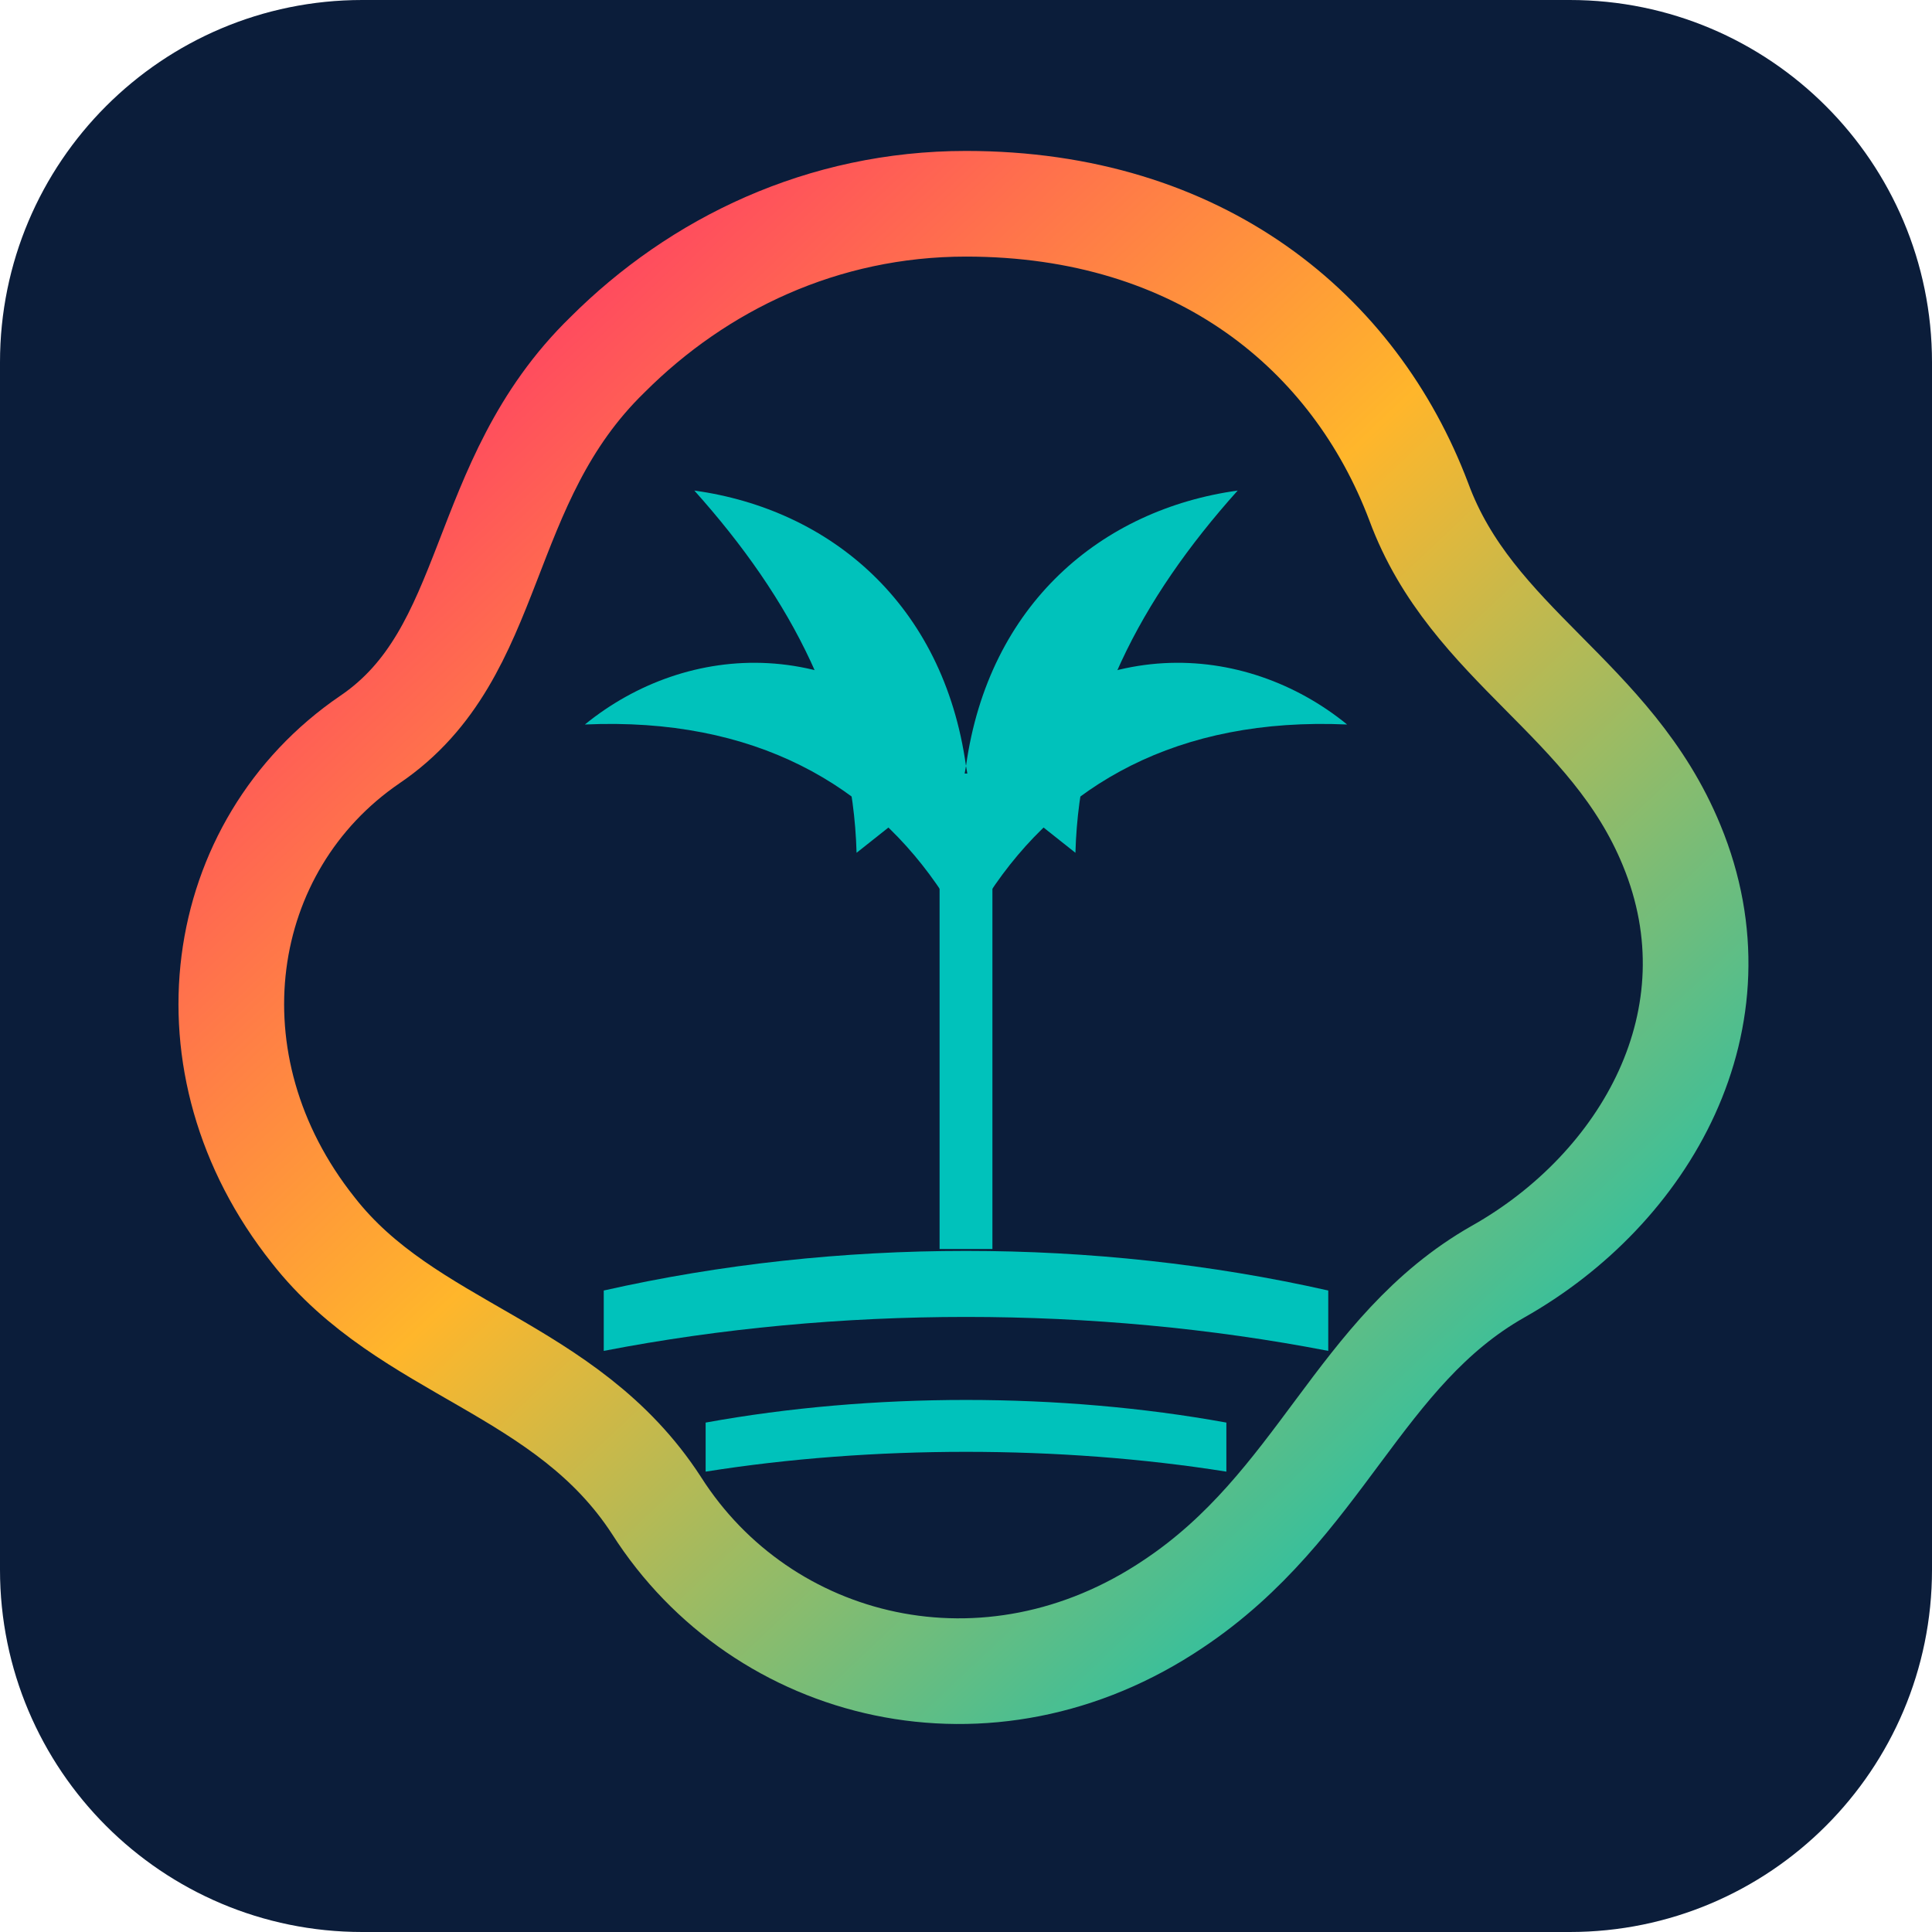
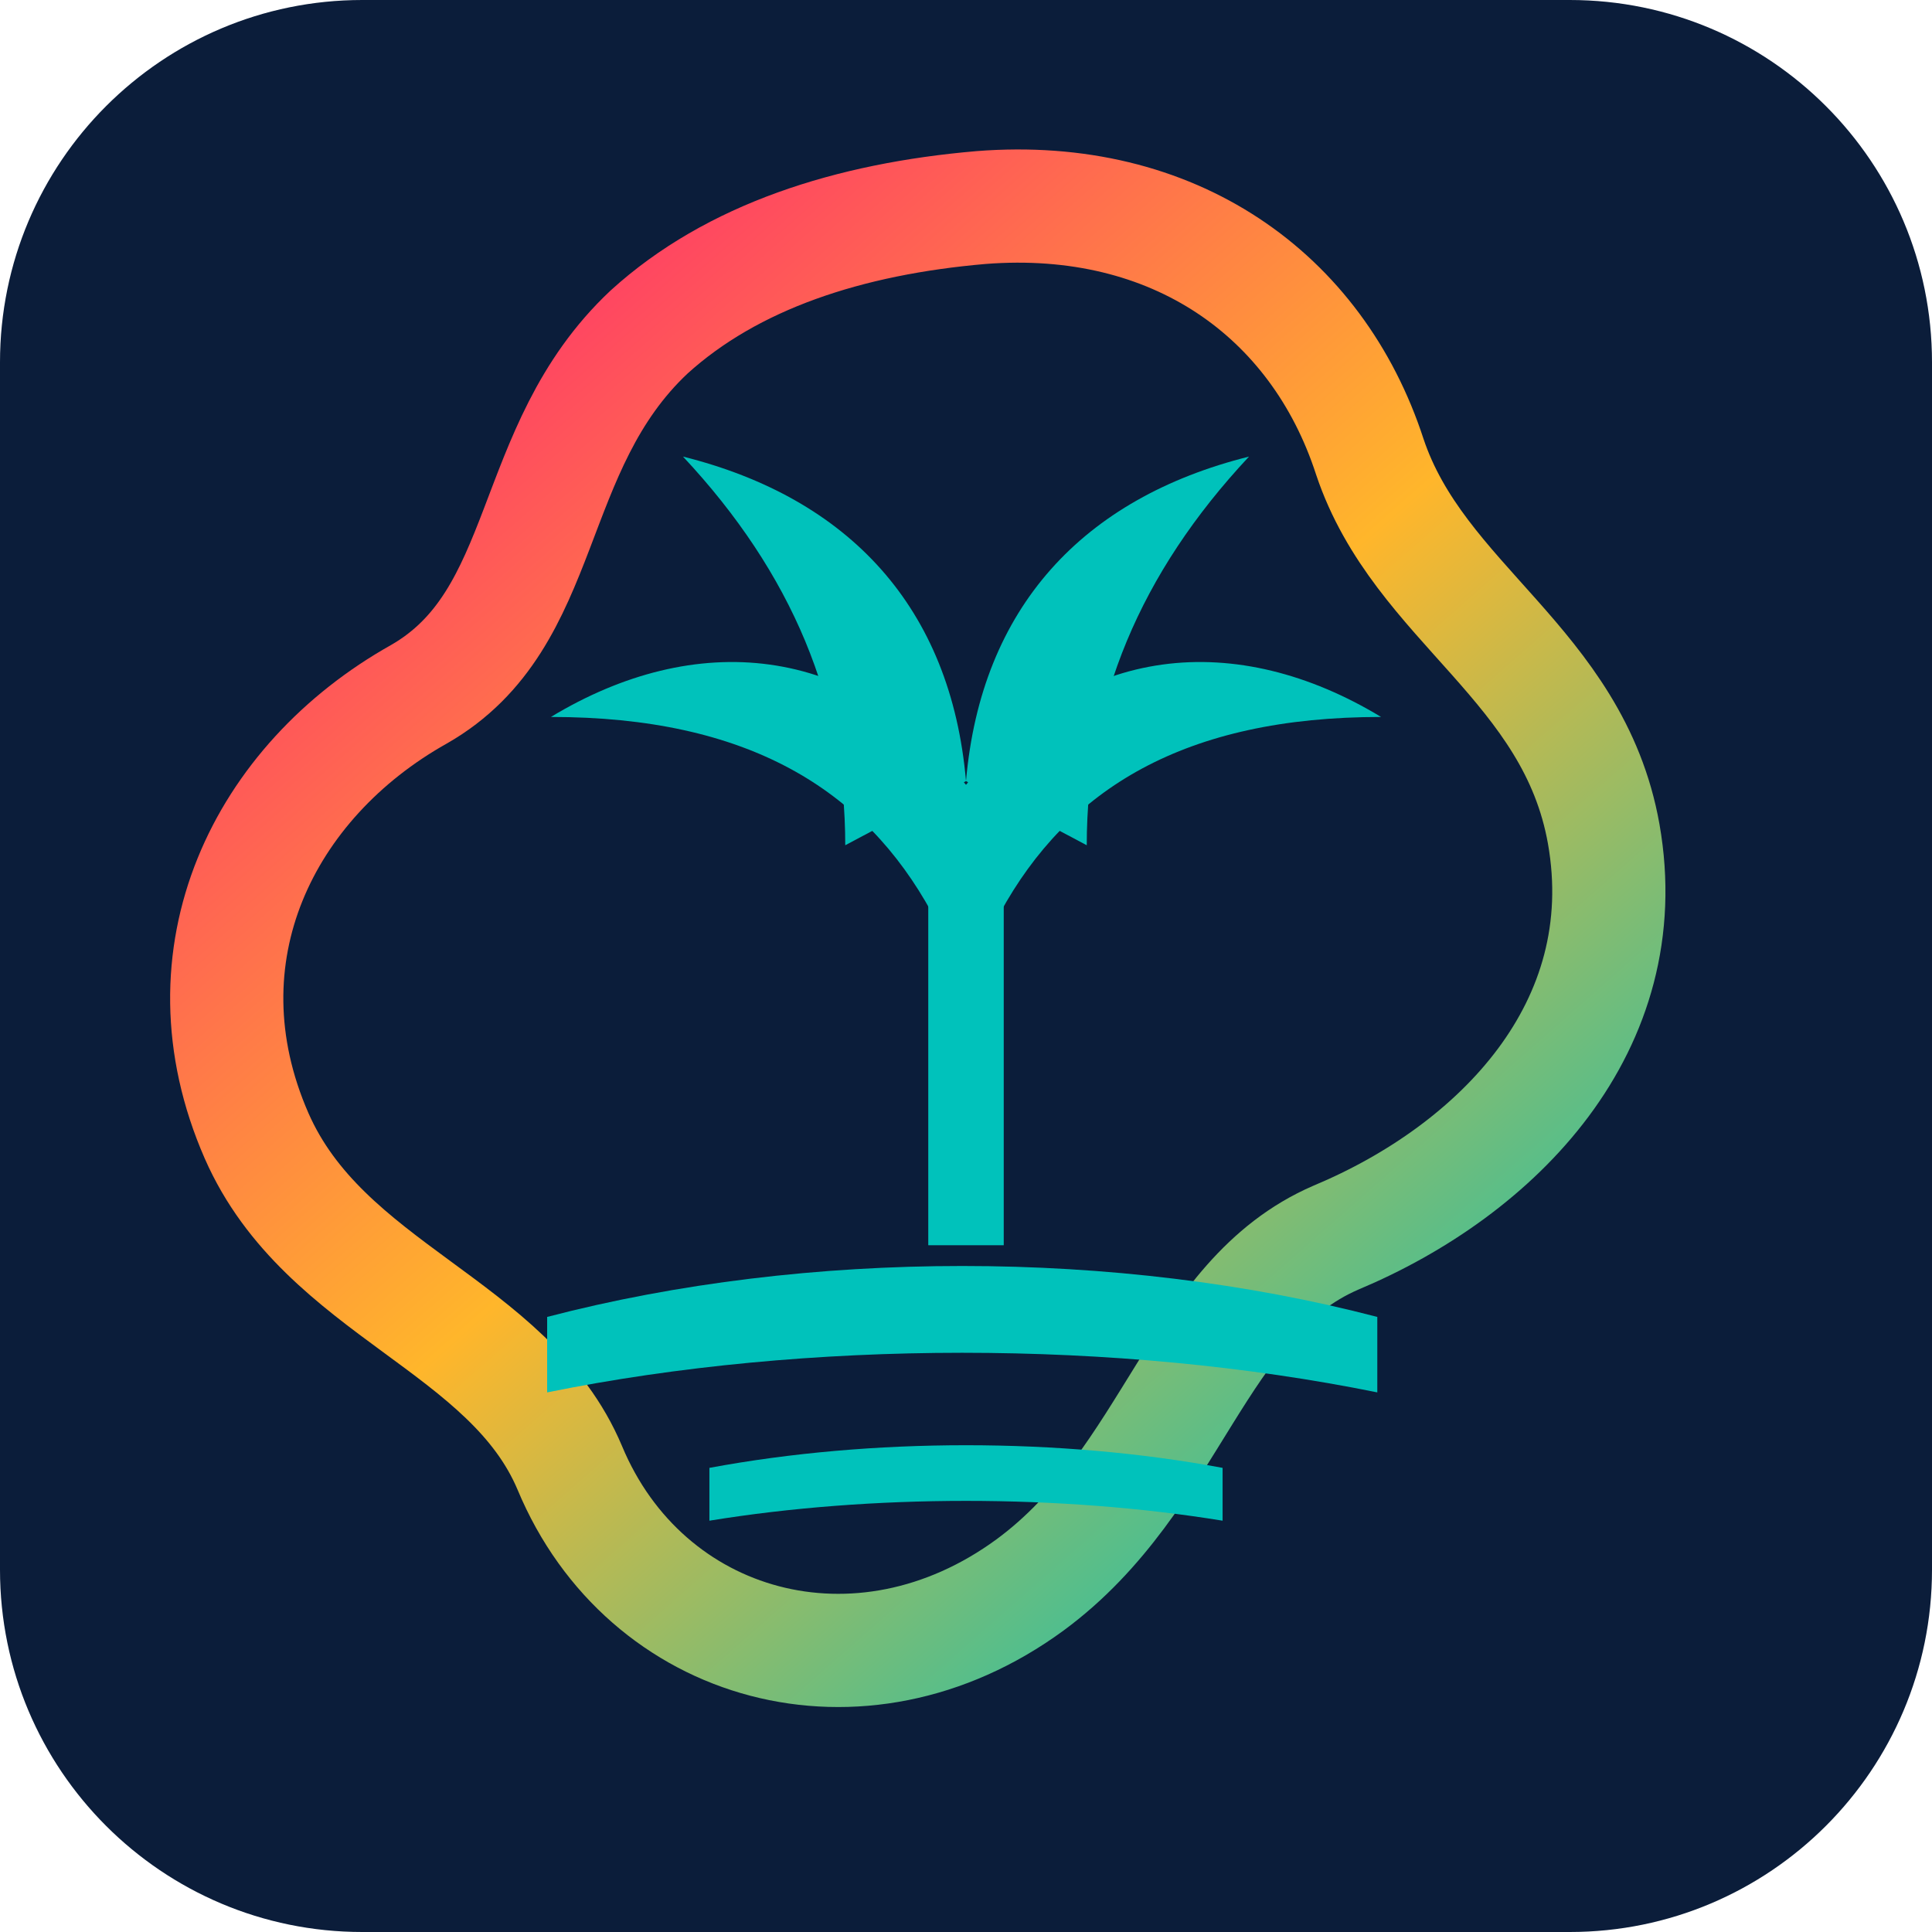
<svg xmlns="http://www.w3.org/2000/svg" width="512" height="512" viewBox="0 0 512 512" fill="none">
  <rect width="512" height="512" rx="96" fill="#0B1D3A" />
  <defs>
-     <linearGradient id="daquiiGradient" x1="90" y1="75" x2="420" y2="425" gradientUnits="userSpaceOnUse">
+     <linearGradient id="dqGradient" x1="94" y1="82" x2="400" y2="430" gradientUnits="userSpaceOnUse">
      <stop offset="0" stop-color="#FF2D6D" />
-       <stop offset="0.45" stop-color="#FFB62B" />
+       <stop offset="0.48" stop-color="#FFB62B" />
      <stop offset="1" stop-color="#00C2BB" />
    </linearGradient>
  </defs>
-   <path d="M256 54C318 54 359 88 376 133C390 171 427 185 443 224C462 270 436 315 397 337C360 358 350 399 311 425C262 458 202 443 174 399C150 362 108 358 83 326C48 282 57 224 98 196C132 173 126 128 161 94C185 70 218 54 256 54Z" stroke="url(#daquiiGradient)" stroke-width="28" stroke-linecap="round" stroke-linejoin="round" />
+   <path d="M260 55C311 51 349 78 363 121C376 160 417 176 425 221C434 272 397 310 354 328C317 344 311 392 273 420C228 453 171 437 151 389C135 351 86 342 68 301C47 253 70 207 111 184C146 164 139 119 172 88C194 68 225 58 260 55Z" stroke="url(#dqGradient)" stroke-width="30" stroke-linecap="round" stroke-linejoin="round" />
  <g fill="#00C2BB">
-     <path d="M249 205h14v126h-14z" />
-     <path d="M256 203c-32-36-74-33-101-11 45-2 76 16 95 45l6-34z" />
-     <path d="M256 203c32-36 74-33 101-11-45-2-76 16-95 45l-6-34z" />
-     <path d="M256 203c-6-43-36-68-72-73 26 29 42 60 43 96l29-23z" />
-     <path d="M256 203c6-43 36-68 72-73-26 29-42 60-43 96l-29-23z" />
-     <path d="M160 342c62-14 130-14 192 0v16c-62-12-130-12-192 0v-16z" />
-     <path d="M187 377c44-8 94-8 138 0v13c-44-7-94-7-138 0v-13z" />
+     <path d="M246 208h20v122h-20z" />
+     <path d="M256 208c-30-38-72-41-110-18 52 0 83 19 101 52l9-34z" />
+     <path d="M256 208c30-38 72-41 110-18-52 0-83 19-101 52l-9-34z" />
+     <path d="M256 207c-4-46-31-75-75-86 29 31 43 65 43 103l32-17z" />
+     <path d="M256 207c4-46 31-75 75-86-29 31-43 65-43 103l-32-17z" />
+     <path d="M145 349c69-18 151-18 220 0v20c-69-14-151-14-220 0v-20z" />
+     <path d="M188 389c43-8 93-8 136 0v14c-43-7-93-7-136 0v-14z" />
  </g>
</svg>
